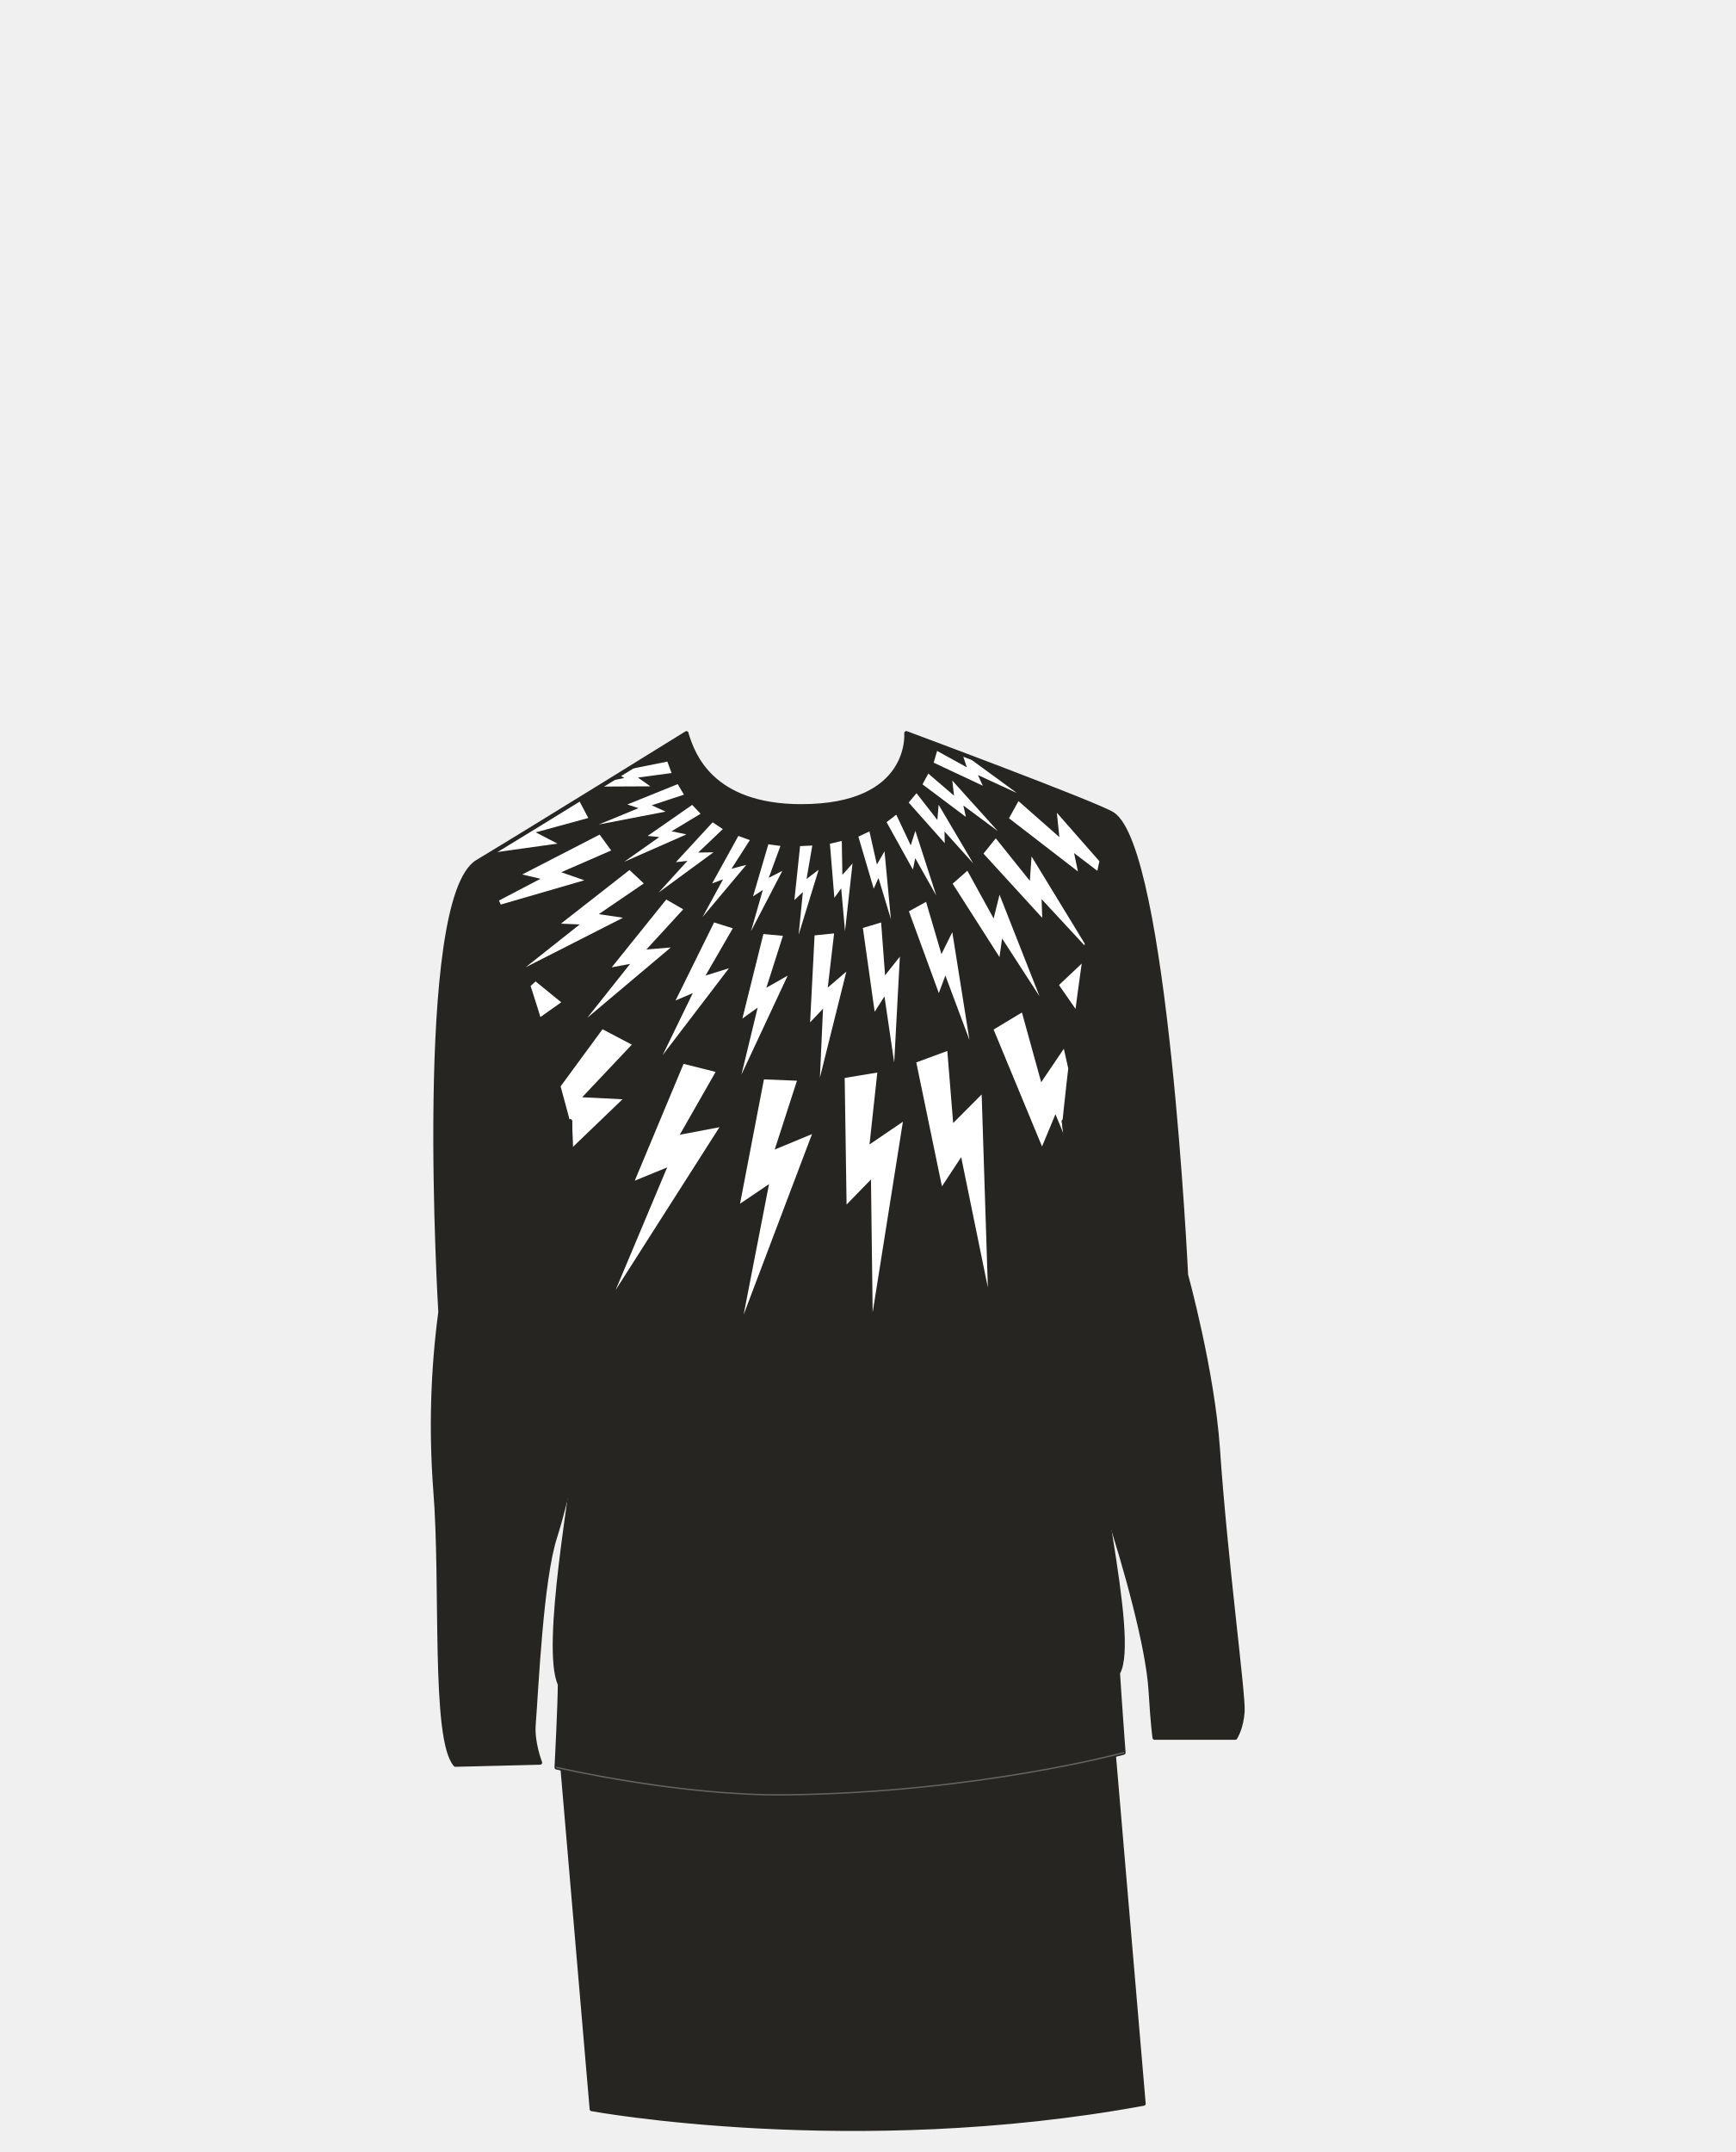
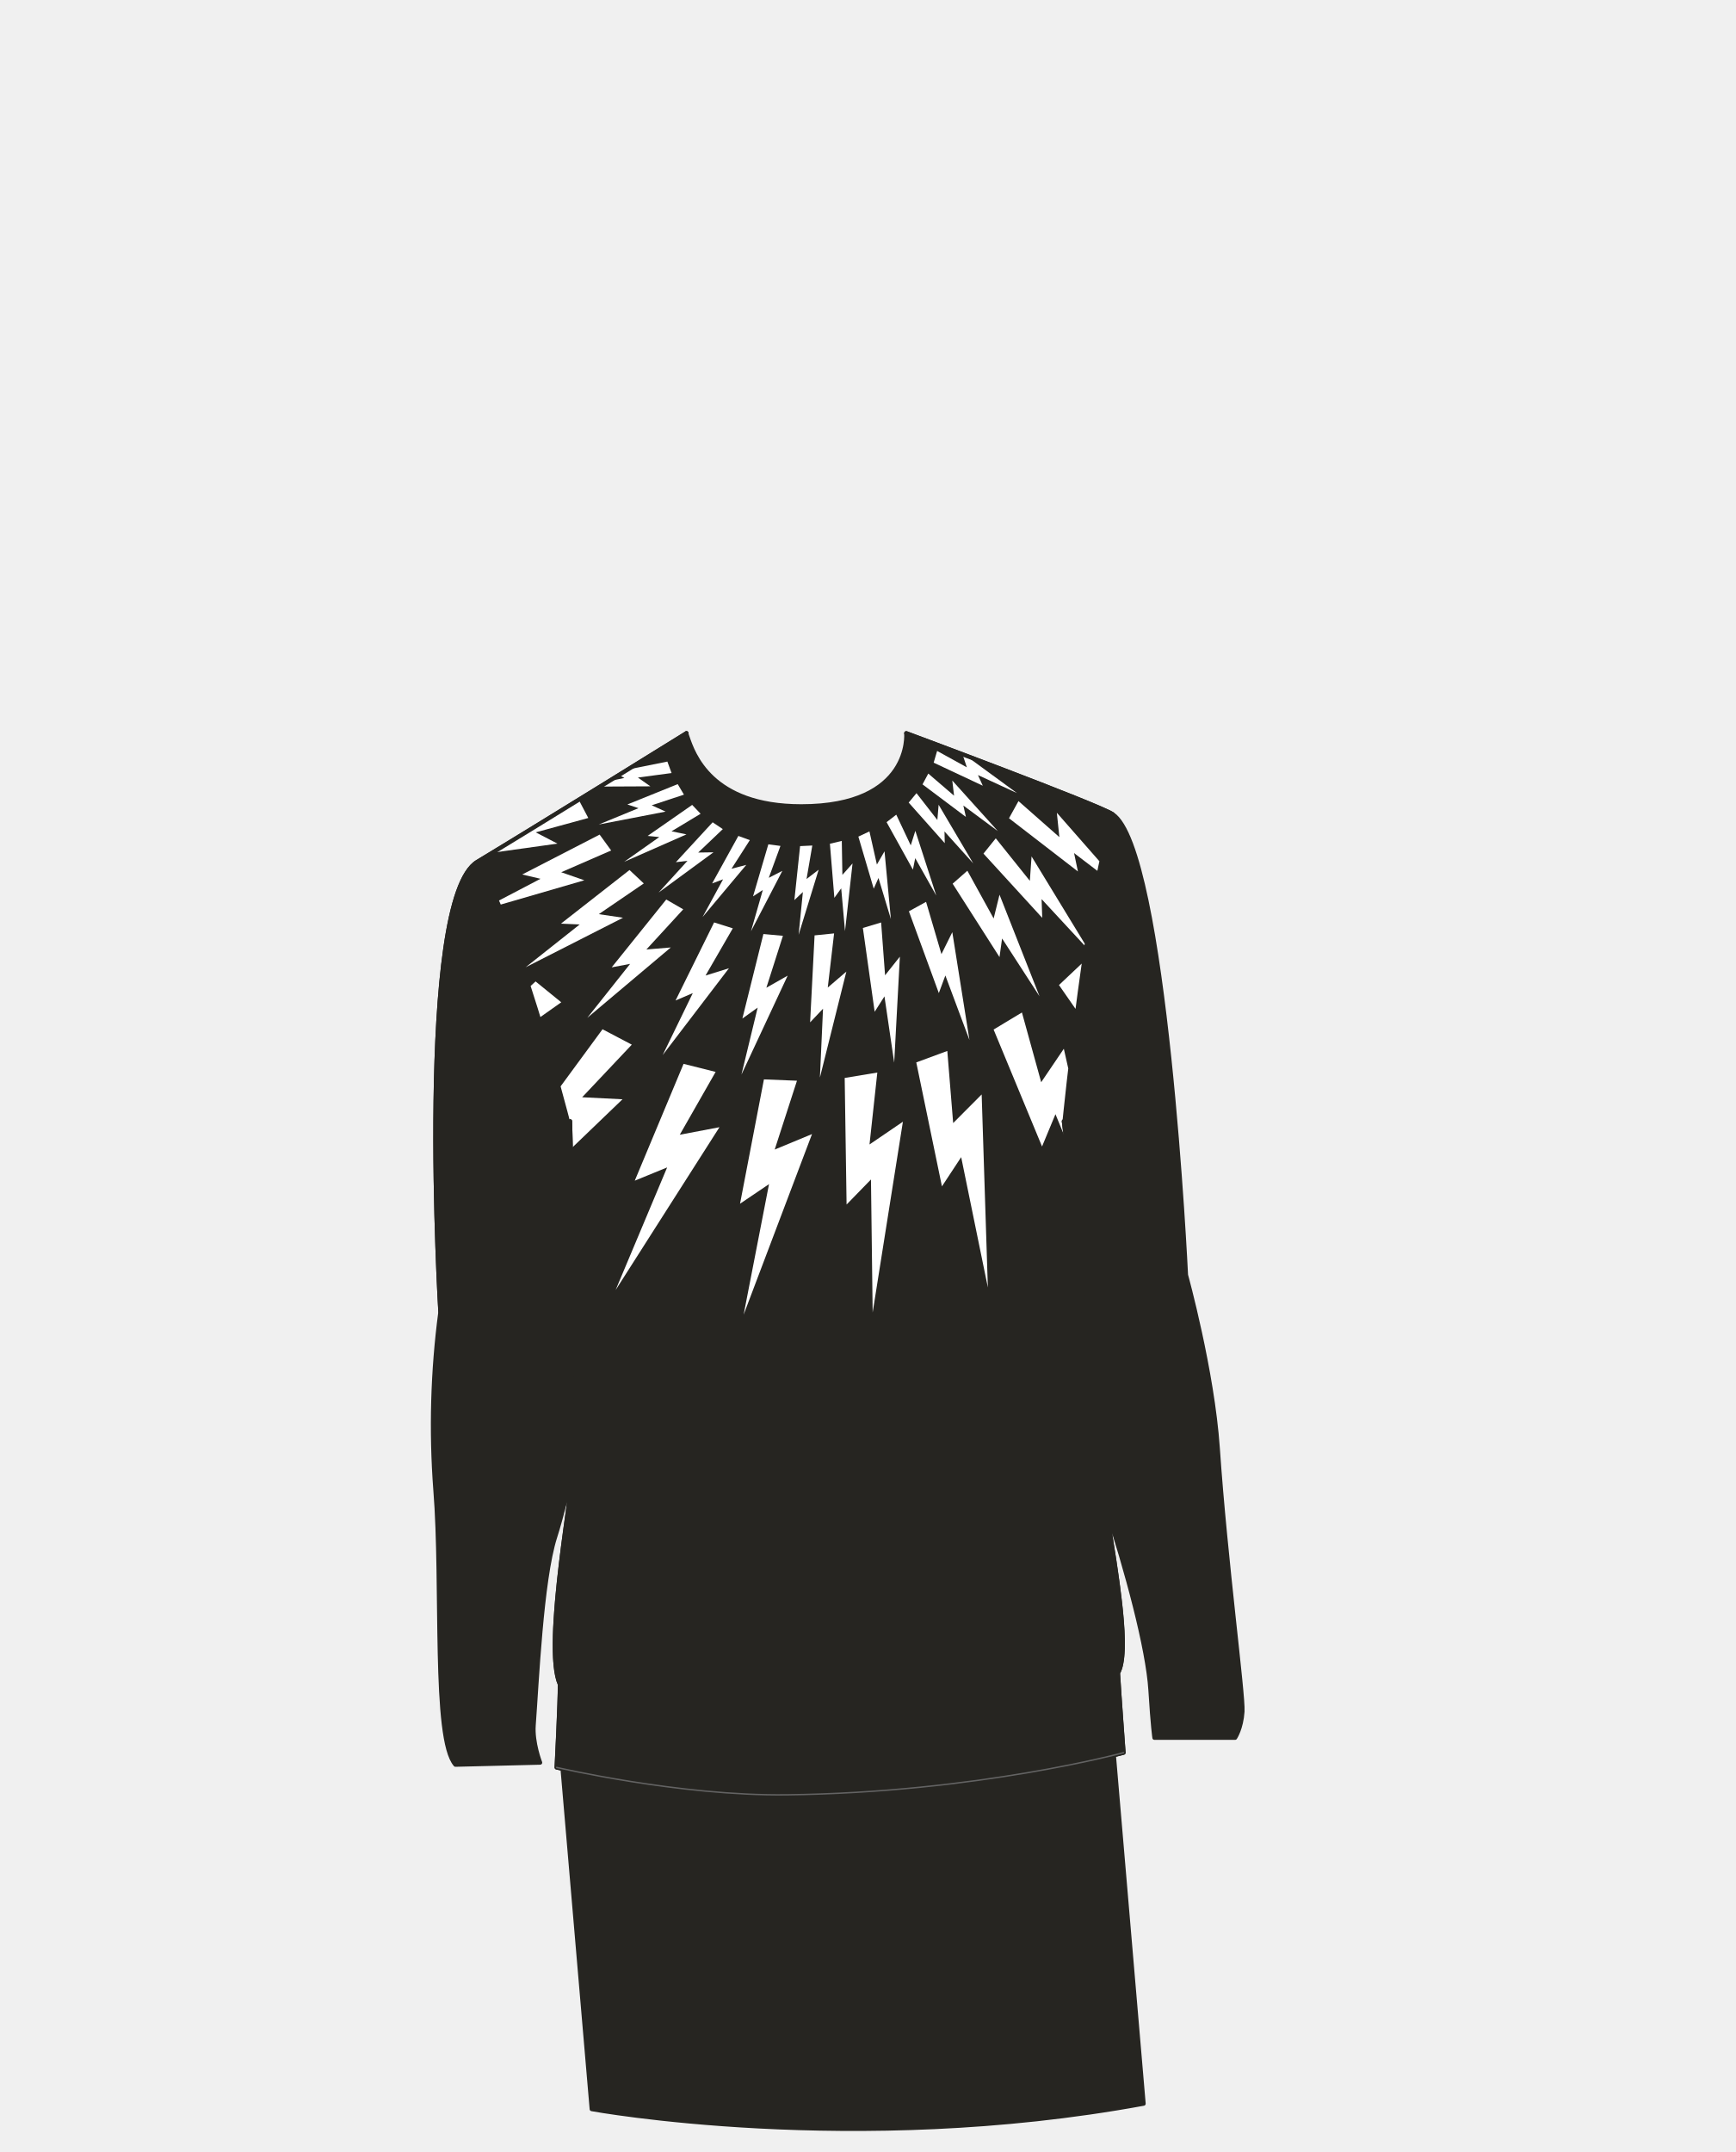
<svg xmlns="http://www.w3.org/2000/svg" width="1250" height="1550" viewBox="0 0 1250 1550">
  <defs>
    <clipPath id="a">
      <path d="M801.45,586.43c-10.88-7.11-148.63-58.32-148.63-58.32s4.72,52.64-75.63,52.64c-65.09,0-77.84-37.88-82-50a12.42,12.42,0,0,1-.75-2.59c-1,.66-106.06,65.8-150.57,92.61,27,32.14,66.73,186.85,66.73,186.85l3.3,245,380.93,27.25L765.36,807.59S782.81,632.23,801.45,586.43Z" fill="none" />
    </clipPath>
  </defs>
  <path d="M404.43,1264.5s57.14,5.35,199.05.84S801,1248.11,801,1248.11l22.8,267.08c-209.14,38.46-397.55,3.91-397.55,3.91Z" fill="#262521" stroke="#262521" stroke-linecap="round" stroke-linejoin="round" stroke-width="3" />
-   <path d="M494.48,528.13l0,0S494.49,528.1,494.48,528.13Z" fill="#262521" />
-   <path d="M877.22,1043c-3.84-55.87-22.89-124.63-22.89-124.63s-14.58-307-52.88-331.94c-10.88-7.11-148.63-58.32-148.63-58.32s4.72,52.64-75.63,52.64c-65.09,0-77.84-37.88-82-50a12.42,12.42,0,0,1-.75-2.59c-1,.65-106.06,65.79-150.57,92.61C299.18,647.69,317.24,945,317.24,945a619.73,619.73,0,0,0-3.6,128.12c5.52,68.42-1.88,179.2,14.45,197.93l61-1.5s-5.61-14.34-4.66-27c2.28-30.22,5.54-104.26,15.36-135.21,4.92-15.48,9.79-35.43,13.93-53.64h.07c-3.9,34-21.64,134.69-10.44,159.44.05,13-2.35,59.86-2.35,59.86s88.48,20.67,165.47,19.75c137.53-1.66,242.89-30.38,242.89-30.38s-3.23-43.82-4-57.41c8.41-14.52,0-66.09-9-120.49h0c15.34,46.59,30.51,103,32.37,132.82,1.63,26.39,2.88,34.36,2.88,34.36h58.1s4.49-6.66,5.3-18.88S882.79,1124.26,877.22,1043Z" fill="#262521" />
+   <path d="M494.48,528.13l0,0S494.49,528.1,494.48,528.13Z" fill="#262521" stroke="#262521" stroke-linecap="round" stroke-linejoin="round" stroke-width="3" />
+   <path d="M877.22,1043c-3.84-55.87-22.89-124.63-22.89-124.63s-14.58-307-52.88-331.94c-10.88-7.11-148.63-58.32-148.63-58.32s4.72,52.64-75.63,52.64c-65.09,0-77.84-37.88-82-50a12.42,12.42,0,0,1-.75-2.59c-1,.65-106.06,65.79-150.57,92.61C299.18,647.69,317.24,945,317.24,945a619.73,619.73,0,0,0-3.6,128.12c5.52,68.42-1.88,179.2,14.45,197.93l61-1.5s-5.61-14.34-4.66-27c2.28-30.22,5.54-104.26,15.36-135.21,4.92-15.48,9.79-35.43,13.93-53.64h.07c-3.9,34-21.64,134.69-10.44,159.44.05,13-2.35,59.86-2.35,59.86s88.48,20.67,165.47,19.75c137.53-1.66,242.89-30.38,242.89-30.38s-3.23-43.82-4-57.41c8.41-14.52,0-66.09-9-120.49h0c15.34,46.59,30.51,103,32.37,132.82,1.63,26.39,2.88,34.36,2.88,34.36h58.1s4.49-6.66,5.3-18.88S882.79,1124.26,877.22,1043Z" fill="#262521" stroke="#262521" stroke-linecap="round" stroke-linejoin="round" stroke-width="3" />
  <g clip-path="url(#a)">
    <polygon points="531.88 602.09 540.14 605.12 526.95 625.72 537.59 622.94 506.1 660.51 520.88 633.34 512.99 636.3 531.88 602.09" fill="#fff" />
    <polygon points="553.48 608.12 562.2 609.29 553.79 632.26 563.57 627.24 540.98 670.74 549.51 641.01 542.46 645.62 553.48 608.12" fill="#fff" />
    <polygon points="621.58 668.38 634.72 664.42 637.57 702.46 648.23 689.04 644.14 765.37 637.13 717.65 630.07 728.74 621.58 668.38" fill="#fff" />
    <polygon points="608.48 776.41 631.98 772.51 626.36 824.31 650.41 807.93 628.63 945.31 627.41 849.52 609.84 867.58 608.48 776.41" fill="#fff" />
    <polygon points="660.05 765.21 682.4 756.96 686.62 808.89 707.15 788.28 711.61 927.3 692.39 833.45 678.53 854.5 660.05 765.21" fill="#fff" />
    <polygon points="715.75 741.54 736.15 729.25 750.03 779.47 766.34 755.37 796.78 891.09 760.31 802.51 750.64 825.78 715.75 741.54" fill="#fff" />
    <polygon points="762.84 709.49 780.16 693.14 804.41 739.25 815.22 712.24 873.85 838.37 819.36 759.58 814.87 784.38 762.84 709.49" fill="#fff" />
    <polygon points="550.3 777.44 574.1 778.4 558.06 827.98 584.94 816.83 535.68 946.91 553.97 852.87 533.09 866.99 550.3 777.44" fill="#fff" />
    <polygon points="492.41 766.25 515.51 772.05 489.68 817.31 518.27 811.88 443.47 929.16 480.58 840.84 457.26 850.39 492.41 766.25" fill="#fff" />
    <polygon points="385.82 706.89 404.3 721.91 361.75 752 389.95 759.17 272.58 833.81 343.56 769.47 318.39 768.27 385.82 706.89" fill="#fff" />
    <polygon points="434.03 741.34 455.12 752.42 419.36 790.31 448.42 791.77 348.11 888.13 404.98 811.04 380.06 814.83 434.03 741.34" fill="#fff" />
    <polygon points="576.35 609.42 585.15 609 581 633.11 589.72 626.42 575.3 673.27 578.36 642.49 572.24 648.29 576.35 609.42" fill="#fff" />
    <polygon points="513.36 592.27 520.67 597.18 502.95 614.05 513.95 613.89 474.42 642.88 495.24 620.01 486.87 621.01 513.36 592.27" fill="#fff" />
    <polygon points="498.61 579.74 504.68 586.12 483.73 598.76 494.5 600.97 449.64 620.73 474.91 602.9 466.52 602.07 498.61 579.74" fill="#fff" />
    <polygon points="488.19 564.78 492.69 572.35 469.46 580.02 479.47 584.57 431.33 593.86 459.94 582.09 451.94 579.42 488.19 564.78" fill="#fff" />
    <polygon points="480.74 548.53 483.77 556.8 459.52 560.04 468.52 566.36 419.5 566.6 449.78 560.33 442.42 556.22 480.74 548.53" fill="#fff" />
    <polygon points="597.83 607.72 606.39 605.67 606.82 630.13 614.13 621.92 608.71 670.64 605.97 639.83 601.04 646.67 597.83 607.72" fill="#fff" />
    <polygon points="618.33 602.58 626.3 598.83 631.68 622.69 637.17 613.17 641.76 661.98 632.82 632.37 629.39 640.07 618.33 602.58" fill="#fff" />
    <polygon points="638.66 592.17 645.63 586.78 656.07 608.9 659.37 598.41 674.46 645.05 659.29 618.1 657.62 626.36 638.66 592.17" fill="#fff" />
    <polygon points="654.58 578.07 660.2 571.29 675.23 590.6 676.15 579.64 701.07 621.86 680.38 598.87 680.55 607.29 654.58 578.07" fill="#fff" />
    <polygon points="664.54 564.95 668.7 557.18 687.26 573.11 685.99 562.19 718.81 598.61 693.96 580.19 695.8 588.41 664.54 564.95" fill="#fff" />
    <polygon points="672.58 549.32 675.06 540.87 696.48 552.68 693.01 542.25 732.56 571.21 704.48 558.25 707.96 565.92 672.58 549.32" fill="#fff" />
    <polygon points="586.79 673.72 600.85 672.29 596.29 711.28 609.68 699.8 590.63 776.11 592.87 726.53 583.57 736.36 586.79 673.72" fill="#fff" />
    <polygon points="549.92 672.74 563.99 674.03 552.06 711.42 567.4 702.71 534.11 773.98 545.79 725.74 534.78 733.61 549.92 672.74" fill="#fff" />
    <polygon points="479.94 647.88 492.17 654.96 465.63 683.88 483.21 682.42 423.05 733.1 453.92 694.24 440.63 696.75 479.94 647.88" fill="#fff" />
    <polygon points="514.41 664.39 527.88 668.64 508.25 702.63 525.1 697.4 477.37 759.92 499.07 715.29 486.64 720.62 514.41 664.39" fill="#fff" />
    <polygon points="453.47 626.63 463.76 636.31 431.34 658.43 448.79 661.01 378.68 696.67 417.58 665.85 404.07 665.27 453.47 626.63" fill="#fff" />
    <polygon points="417.2 576.66 423.78 589.16 385.92 599.51 401.57 607.63 323.67 618.5 370.49 602.04 357.9 597.09 417.2 576.66" fill="#fff" />
    <polygon points="431.95 601.13 440.25 612.56 404.27 628.24 420.93 634.03 345.39 655.97 389.36 632.96 376.19 629.86 431.95 601.13" fill="#fff" />
    <polygon points="654.73 656.38 667.1 649.57 678.17 687.22 686 671.42 698.36 749.1 681 702.6 676.29 715.28 654.73 656.38" fill="#fff" />
    <polygon points="686.24 636.49 696.85 627.16 715.78 661.54 720.01 644.42 748.84 717.61 721.86 675.95 720 689.35 686.24 636.49" fill="#fff" />
    <polygon points="708.45 614.82 717.31 603.81 741.86 634.44 743.09 616.84 784.04 684 750.32 647.59 750.78 661.1 708.45 614.82" fill="#fff" />
    <polygon points="726.84 589.36 733.67 576.99 763.12 602.94 761.31 585.4 813.19 644.52 773.71 614.44 776.49 627.68 726.84 589.36" fill="#fff" />
    <path d="M410.64,807.59s5.34,199.1,3.82,238.13c-.83,21.49-23.46,140.26-11.15,167.44.05,13-2.35,59.86-2.35,59.86s88.48,20.67,165.47,19.75c137.53-1.66,242.89-30.38,242.89-30.38s-3.23-43.82-4-57.41c14.49-25-21.06-160.16-22.86-230.12-1.22-47.58-16.1-167.27-16.1-167.27" fill="none" stroke="#262521" stroke-linecap="round" stroke-linejoin="round" stroke-width="3" />
  </g>
  <path d="M494.48,528.13l0,0S494.49,528.1,494.48,528.13Z" fill="#262521" />
-   <path d="M413.68,1053.71c-4.14,18.21-9,38.16-13.93,53.64-9.82,31-13.08,105-15.36,135.21-.95,12.67,4.66,27,4.66,27l-61,1.5c-16.33-18.73-8.93-129.51-14.45-197.93A619.73,619.73,0,0,1,317.24,945s-18.06-297.33,26.67-324.28,150.6-92.63,150.6-92.63-.25-.24.72,2.61c4.12,12.15,16.87,50,82,50,80.35,0,75.64-52.64,75.64-52.64s137.74,51.21,148.62,58.32c38.3,25,52.88,331.94,52.88,331.94s19,68.76,22.89,124.63c5.57,81.26,18.66,177.57,17.84,189.79s-5.3,18.88-5.3,18.88h-58.1s-1.25-8-2.88-34.36c-1.86-29.85-17-86.23-32.37-132.82" fill="none" stroke="#262521" stroke-linecap="round" stroke-linejoin="round" stroke-width="3" />
  <path d="M410.64,807.59s5.34,199.1,3.82,238.13c-.83,21.49-23.46,140.26-11.15,167.44.05,13-2.35,59.86-2.35,59.86s88.48,20.67,165.47,19.75c137.53-1.66,242.89-30.38,242.89-30.38s-3.23-43.82-4-57.41c14.49-25-21.06-160.16-22.86-230.12-1.22-47.58-16.1-167.27-16.1-167.27" fill="none" stroke="#262521" stroke-linecap="round" stroke-linejoin="round" stroke-width="3" />
  <path d="M401,1273s88.48,20.67,165.47,19.75c137.53-1.66,242.89-30.38,242.89-30.38" fill="none" stroke="#636363" stroke-linecap="round" stroke-linejoin="round" />
+   <path d="M652.83,528.11s137.74,51.21,148.62,58.32" fill="none" stroke="#262521" stroke-linecap="round" stroke-linejoin="round" stroke-width="3" />
+   <path d="M317.24,945s-18.06-297.33,26.67-324.28,150.6-92.63,150.6-92.63" fill="none" stroke="#262521" stroke-linecap="round" stroke-linejoin="round" stroke-width="3" />
</svg>
